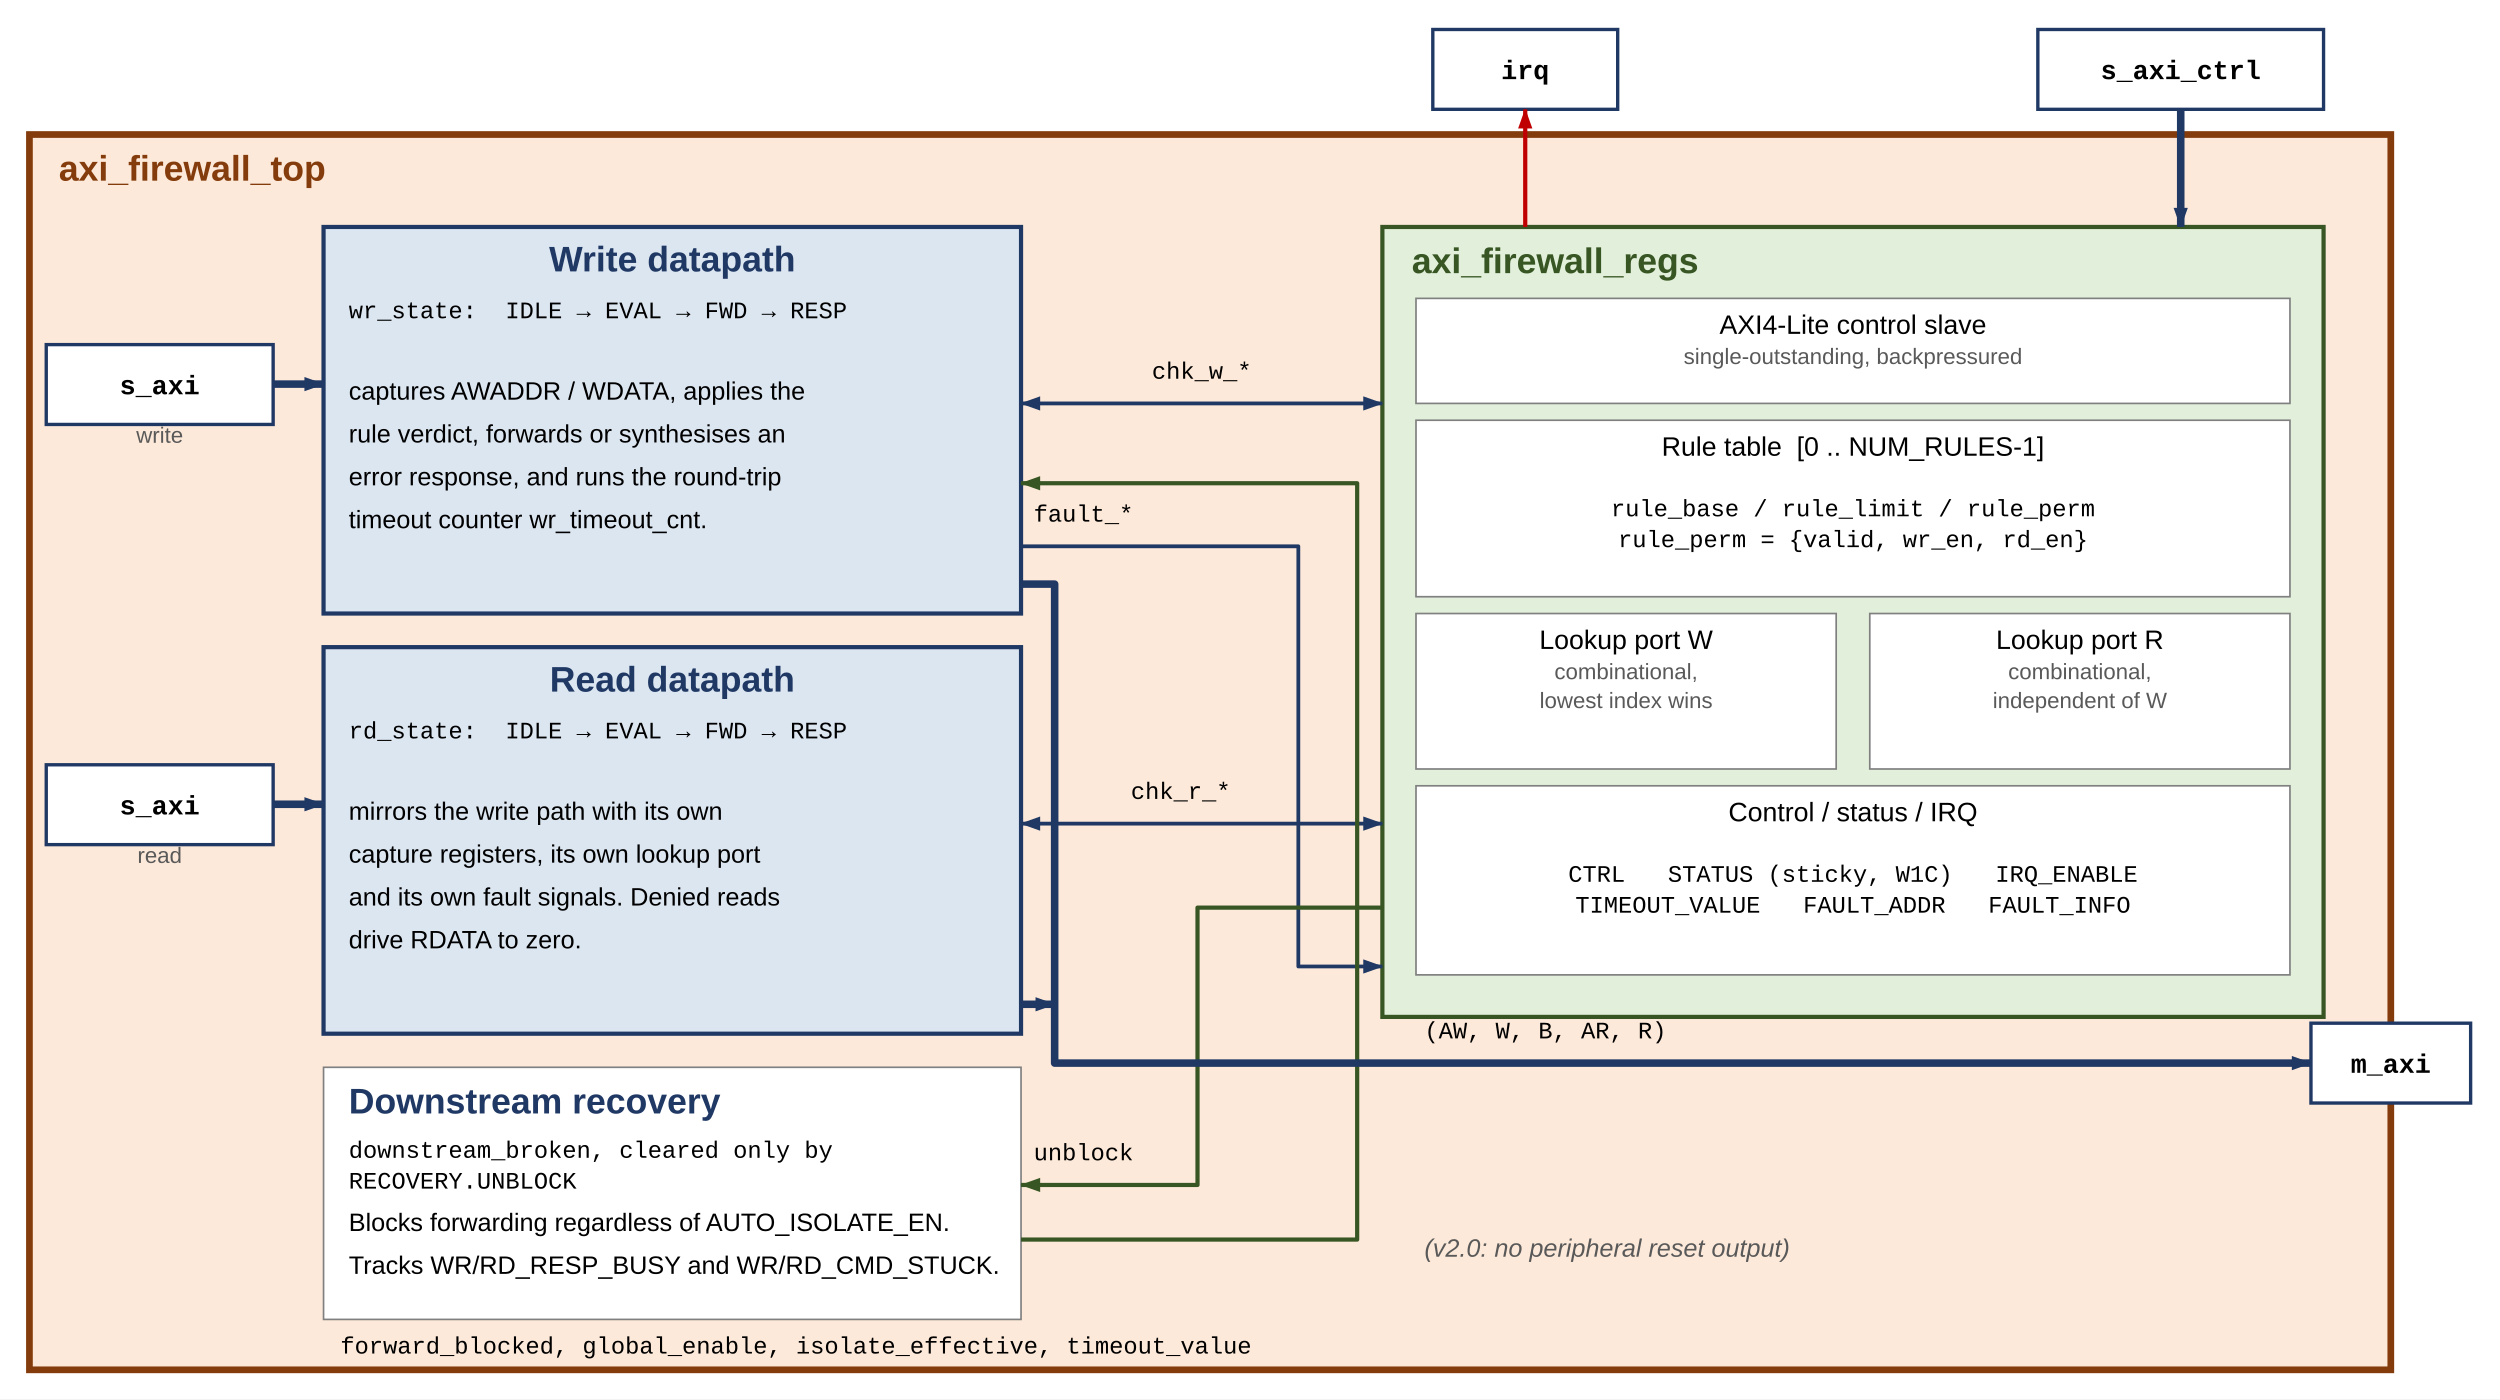
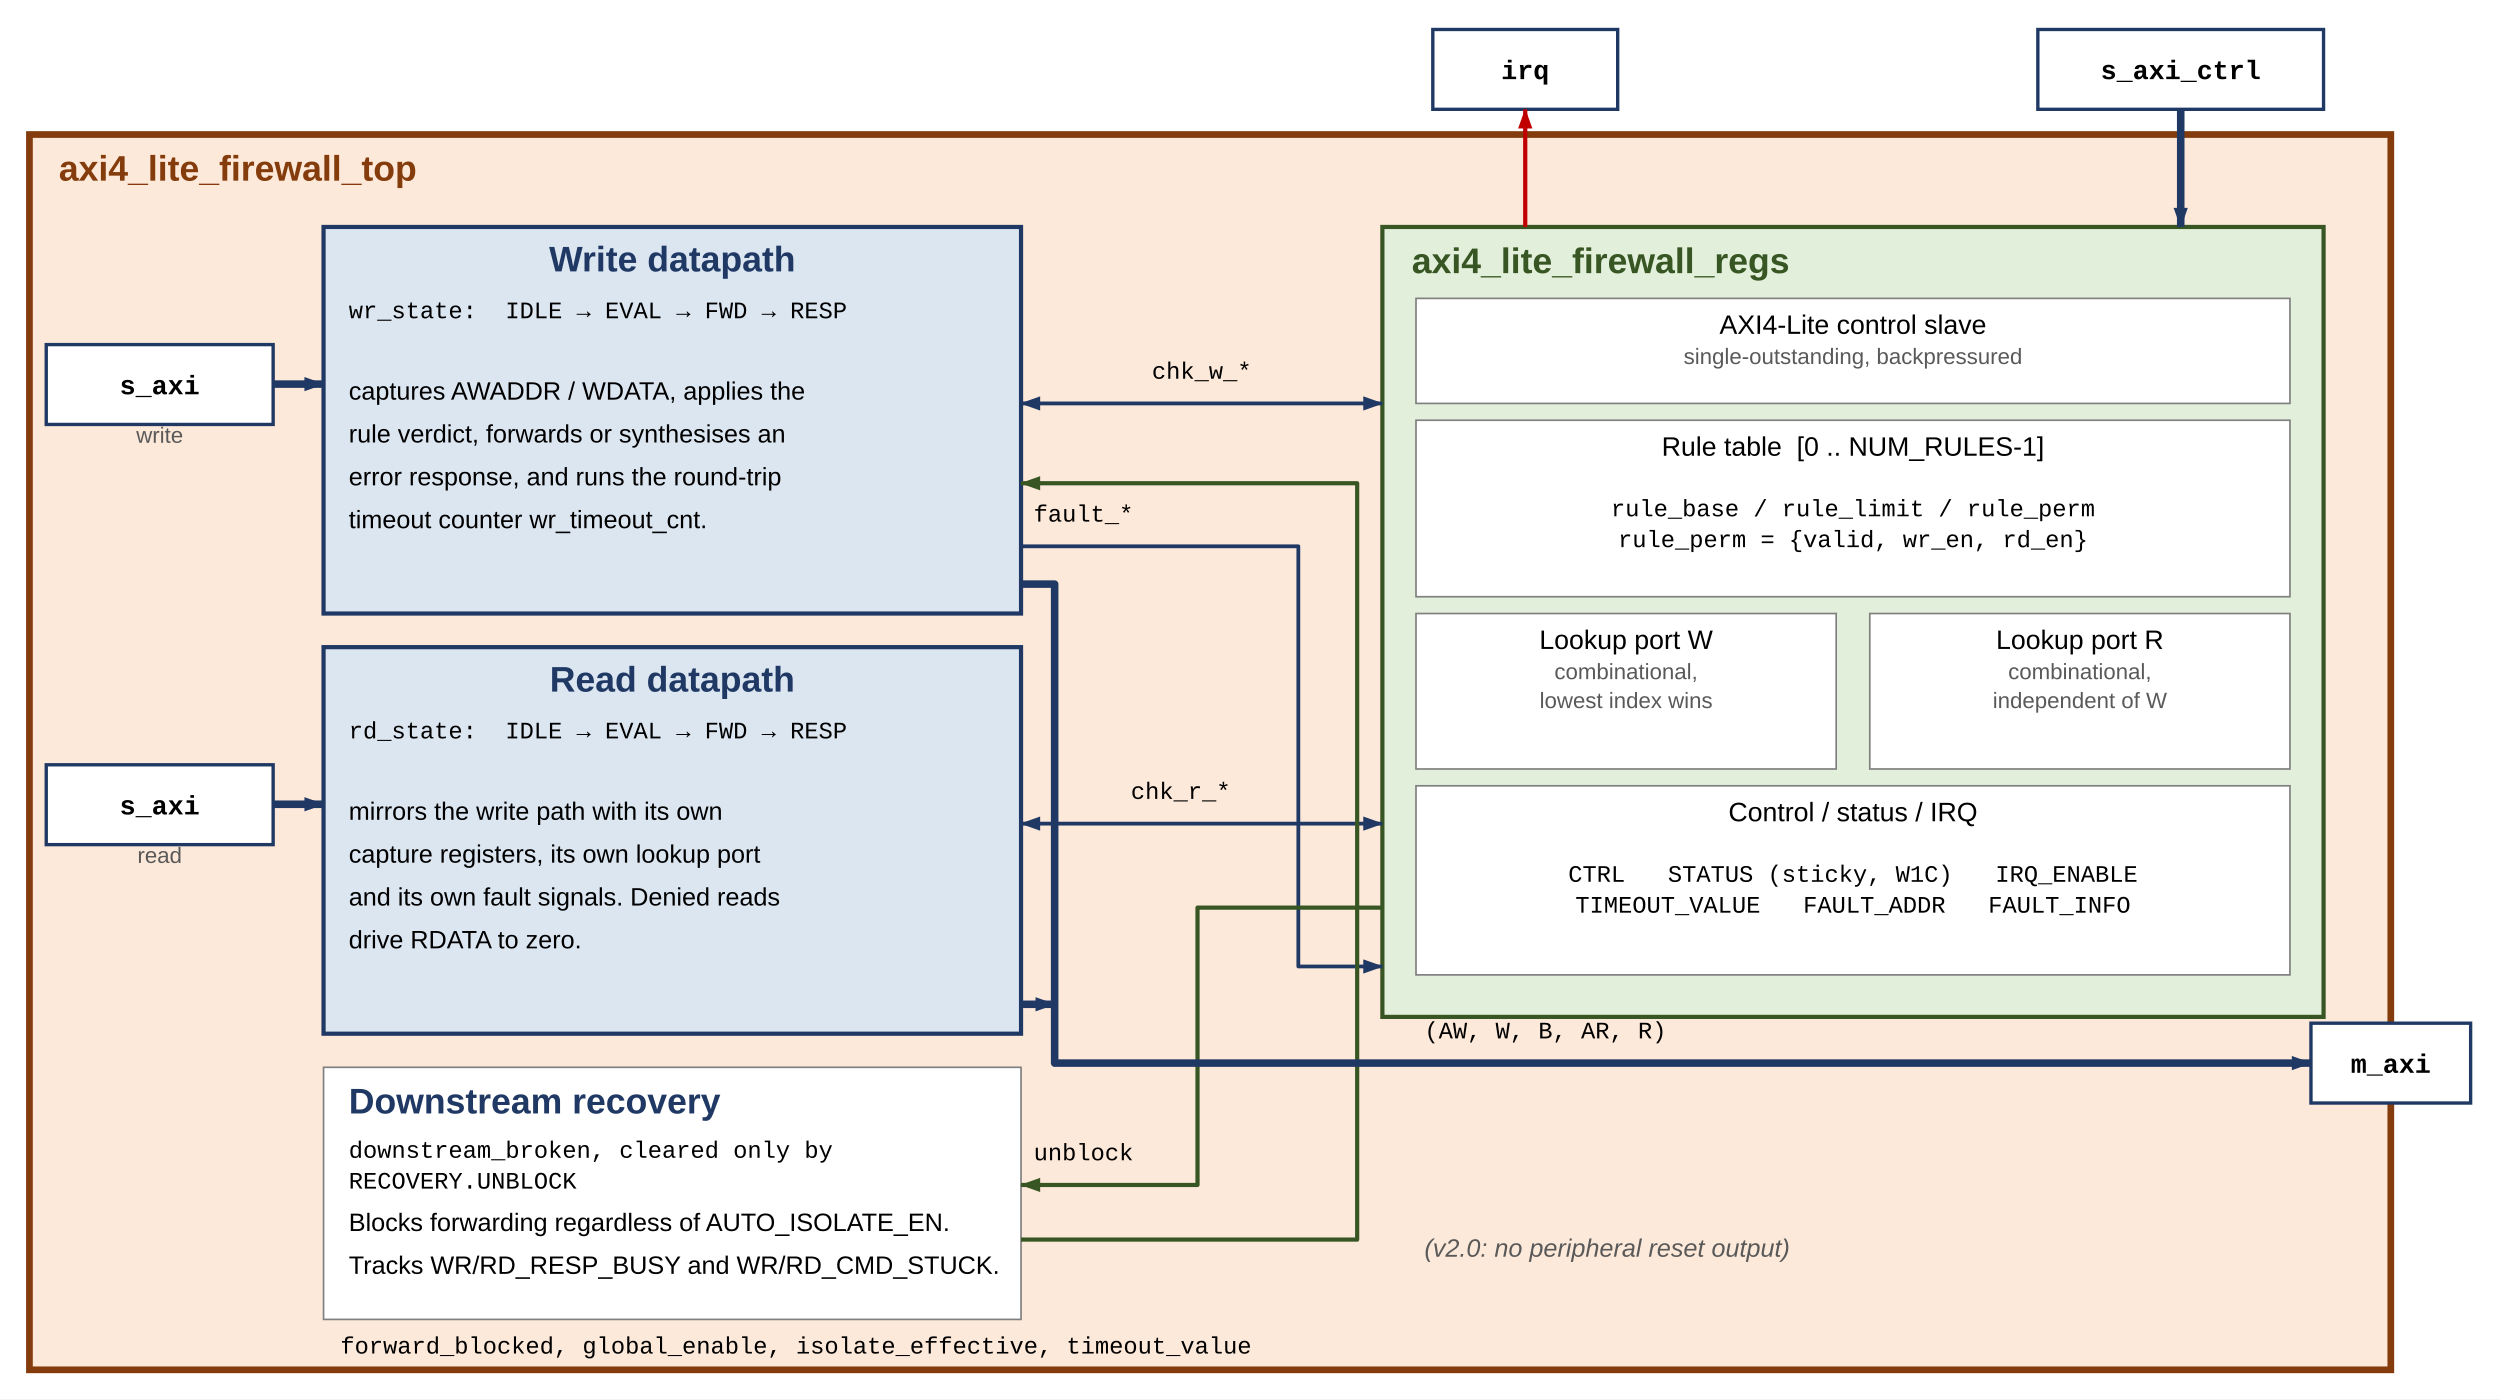
<svg xmlns="http://www.w3.org/2000/svg" width="1124.4" height="629.3" viewBox="17.0 68.0 1124.4 629.3">
  <defs>
    <marker id="arw1F3864" markerUnits="userSpaceOnUse" markerWidth="9" markerHeight="6.4" refX="8.6" refY="3.2" orient="auto">
      <path d="M0,0 L9,3.2 L0,6.4 Z" fill="#1F3864" />
    </marker>
    <marker id="arw1F3864s" markerUnits="userSpaceOnUse" markerWidth="9" markerHeight="6.4" refX="0.4" refY="3.2" orient="auto">
      <path d="M9,0 L0,3.2 L9,6.4 Z" fill="#1F3864" />
    </marker>
    <marker id="arw375623" markerUnits="userSpaceOnUse" markerWidth="9" markerHeight="6.4" refX="8.6" refY="3.2" orient="auto">
      <path d="M0,0 L9,3.2 L0,6.4 Z" fill="#375623" />
    </marker>
    <marker id="arw375623s" markerUnits="userSpaceOnUse" markerWidth="9" markerHeight="6.4" refX="0.4" refY="3.2" orient="auto">
      <path d="M9,0 L0,3.2 L9,6.4 Z" fill="#375623" />
    </marker>
    <marker id="arwBF8F00" markerUnits="userSpaceOnUse" markerWidth="9" markerHeight="6.4" refX="8.6" refY="3.2" orient="auto">
      <path d="M0,0 L9,3.2 L0,6.4 Z" fill="#BF8F00" />
    </marker>
    <marker id="arwBF8F00s" markerUnits="userSpaceOnUse" markerWidth="9" markerHeight="6.4" refX="0.4" refY="3.2" orient="auto">
      <path d="M9,0 L0,3.2 L9,6.4 Z" fill="#BF8F00" />
    </marker>
    <marker id="arwC00000" markerUnits="userSpaceOnUse" markerWidth="9" markerHeight="6.4" refX="8.6" refY="3.2" orient="auto">
      <path d="M0,0 L9,3.2 L0,6.4 Z" fill="#C00000" />
    </marker>
    <marker id="arwC00000s" markerUnits="userSpaceOnUse" markerWidth="9" markerHeight="6.4" refX="0.4" refY="3.2" orient="auto">
      <path d="M9,0 L0,3.2 L9,6.4 Z" fill="#C00000" />
    </marker>
  </defs>
  <rect x="17.0" y="68.0" width="1124.4" height="629.3" fill="#FFFFFF" />
  <rect x="30.24" y="128.50" width="1062.05" height="555.59" fill="#FDE9D9" stroke="#843C0C" stroke-width="3.02" />
-   <text x="43.46" y="149.26" text-anchor="start" font-family="Liberation Sans, sans-serif" font-size="16.00" font-weight="bold" fill="#843C0C" xml:space="preserve">axi_firewall_top</text>
+   <text x="43.46" y="149.26" text-anchor="start" font-family="Liberation Sans, sans-serif" font-size="16.00" font-weight="bold" fill="#843C0C" xml:space="preserve">axi4_lite_firewall_top</text>
  <rect x="162.52" y="170.08" width="313.70" height="173.86" fill="#DCE6F1" stroke="#1F3864" stroke-width="1.89" />
  <text x="319.37" y="190.08" text-anchor="middle" font-family="Liberation Sans, sans-serif" font-size="16.00" font-weight="bold" fill="#1F3864" xml:space="preserve">Write datapath</text>
  <text x="173.86" y="211.13" text-anchor="start" font-family="Liberation Mono, sans-serif" font-size="10.67" fill="#000000" xml:space="preserve">wr_state:  IDLE → EVAL → FWD → RESP</text>
  <text x="173.86" y="247.74" text-anchor="start" font-family="Liberation Sans, sans-serif" font-size="11.33" fill="#000000" xml:space="preserve">captures AWADDR / WDATA, applies the</text>
  <text x="173.86" y="267.01" text-anchor="start" font-family="Liberation Sans, sans-serif" font-size="11.33" fill="#000000" xml:space="preserve">rule verdict, forwards or synthesises an</text>
  <text x="173.86" y="286.28" text-anchor="start" font-family="Liberation Sans, sans-serif" font-size="11.33" fill="#000000" xml:space="preserve">error response, and runs the round-trip</text>
  <text x="173.86" y="305.55" text-anchor="start" font-family="Liberation Sans, sans-serif" font-size="11.33" fill="#000000" xml:space="preserve">timeout counter wr_timeout_cnt.</text>
  <rect x="162.52" y="359.06" width="313.70" height="173.86" fill="#DCE6F1" stroke="#1F3864" stroke-width="1.89" />
  <text x="319.37" y="379.06" text-anchor="middle" font-family="Liberation Sans, sans-serif" font-size="16.00" font-weight="bold" fill="#1F3864" xml:space="preserve">Read datapath</text>
  <text x="173.86" y="400.11" text-anchor="start" font-family="Liberation Mono, sans-serif" font-size="10.67" fill="#000000" xml:space="preserve">rd_state:  IDLE → EVAL → FWD → RESP</text>
  <text x="173.86" y="436.72" text-anchor="start" font-family="Liberation Sans, sans-serif" font-size="11.33" fill="#000000" xml:space="preserve">mirrors the write path with its own</text>
  <text x="173.86" y="455.99" text-anchor="start" font-family="Liberation Sans, sans-serif" font-size="11.33" fill="#000000" xml:space="preserve">capture registers, its own lookup port</text>
  <text x="173.86" y="475.26" text-anchor="start" font-family="Liberation Sans, sans-serif" font-size="11.33" fill="#000000" xml:space="preserve">and its own fault signals. Denied reads</text>
  <text x="173.86" y="494.53" text-anchor="start" font-family="Liberation Sans, sans-serif" font-size="11.33" fill="#000000" xml:space="preserve">drive RDATA to zero.</text>
  <rect x="162.52" y="548.03" width="313.70" height="113.39" fill="#FFFFFF" stroke="#808080" stroke-width="0.76" />
  <text x="173.86" y="568.79" text-anchor="start" font-family="Liberation Sans, sans-serif" font-size="16.00" font-weight="bold" fill="#1F3864" xml:space="preserve">Downstream recovery</text>
  <text x="173.86" y="588.72" text-anchor="start" font-family="Liberation Mono, sans-serif" font-size="10.67" fill="#000000" xml:space="preserve">downstream_broken, cleared only by</text>
  <text x="173.86" y="602.59" text-anchor="start" font-family="Liberation Mono, sans-serif" font-size="10.67" fill="#000000" xml:space="preserve">RECOVERY.UNBLOCK</text>
  <text x="173.86" y="621.66" text-anchor="start" font-family="Liberation Sans, sans-serif" font-size="11.33" fill="#000000" xml:space="preserve">Blocks forwarding regardless of AUTO_ISOLATE_EN.</text>
  <text x="173.86" y="640.93" text-anchor="start" font-family="Liberation Sans, sans-serif" font-size="11.33" fill="#000000" xml:space="preserve">Tracks WR/RD_RESP_BUSY and WR/RD_CMD_STUCK.</text>
  <rect x="638.74" y="170.08" width="423.31" height="355.28" fill="#E2EFDA" stroke="#375623" stroke-width="1.89" />
-   <text x="651.97" y="190.84" text-anchor="start" font-family="Liberation Sans, sans-serif" font-size="16.00" font-weight="bold" fill="#375623" xml:space="preserve">axi_firewall_regs</text>
+   <text x="651.97" y="190.84" text-anchor="start" font-family="Liberation Sans, sans-serif" font-size="16.00" font-weight="bold" fill="#375623" xml:space="preserve">axi4_lite_firewall_regs</text>
  <rect x="653.86" y="202.20" width="393.07" height="47.24" fill="#FFFFFF" stroke="#808080" stroke-width="0.76" />
  <text x="850.39" y="218.15" text-anchor="middle" font-family="Liberation Sans, sans-serif" font-size="12.00" fill="#000000" xml:space="preserve">AXI4-Lite control slave</text>
  <text x="850.39" y="231.72" text-anchor="middle" font-family="Liberation Sans, sans-serif" font-size="10.00" fill="#595959" xml:space="preserve">single-outstanding, backpressured</text>
  <rect x="653.86" y="257.01" width="393.07" height="79.37" fill="#FFFFFF" stroke="#808080" stroke-width="0.76" />
  <text x="850.39" y="272.96" text-anchor="middle" font-family="Liberation Sans, sans-serif" font-size="12.00" fill="#000000" xml:space="preserve">Rule table  [0 .. NUM_RULES-1]</text>
  <text x="850.39" y="300.20" text-anchor="middle" font-family="Liberation Mono, sans-serif" font-size="10.67" fill="#000000" xml:space="preserve">rule_base / rule_limit / rule_perm</text>
  <text x="850.39" y="314.07" text-anchor="middle" font-family="Liberation Mono, sans-serif" font-size="10.67" fill="#000000" xml:space="preserve">rule_perm = {valid, wr_en, rd_en}</text>
  <rect x="653.86" y="343.94" width="188.98" height="69.92" fill="#FFFFFF" stroke="#808080" stroke-width="0.76" />
  <text x="748.35" y="359.88" text-anchor="middle" font-family="Liberation Sans, sans-serif" font-size="12.00" fill="#000000" xml:space="preserve">Lookup port W</text>
  <text x="748.35" y="373.46" text-anchor="middle" font-family="Liberation Sans, sans-serif" font-size="10.00" fill="#595959" xml:space="preserve">combinational,</text>
  <text x="748.35" y="386.46" text-anchor="middle" font-family="Liberation Sans, sans-serif" font-size="10.00" fill="#595959" xml:space="preserve">lowest index wins</text>
  <rect x="857.95" y="343.94" width="188.98" height="69.92" fill="#FFFFFF" stroke="#808080" stroke-width="0.76" />
  <text x="952.44" y="359.88" text-anchor="middle" font-family="Liberation Sans, sans-serif" font-size="12.00" fill="#000000" xml:space="preserve">Lookup port R</text>
  <text x="952.44" y="373.46" text-anchor="middle" font-family="Liberation Sans, sans-serif" font-size="10.00" fill="#595959" xml:space="preserve">combinational,</text>
  <text x="952.44" y="386.46" text-anchor="middle" font-family="Liberation Sans, sans-serif" font-size="10.00" fill="#595959" xml:space="preserve">independent of W</text>
  <rect x="653.86" y="421.42" width="393.07" height="85.04" fill="#FFFFFF" stroke="#808080" stroke-width="0.76" />
  <text x="850.39" y="437.36" text-anchor="middle" font-family="Liberation Sans, sans-serif" font-size="12.00" fill="#000000" xml:space="preserve">Control / status / IRQ</text>
  <text x="850.39" y="464.61" text-anchor="middle" font-family="Liberation Mono, sans-serif" font-size="10.67" fill="#000000" xml:space="preserve">CTRL   STATUS (sticky, W1C)   IRQ_ENABLE</text>
  <text x="850.39" y="478.48" text-anchor="middle" font-family="Liberation Mono, sans-serif" font-size="10.67" fill="#000000" xml:space="preserve">TIMEOUT_VALUE   FAULT_ADDR   FAULT_INFO</text>
  <line x1="476.22" y1="249.45" x2="638.74" y2="249.45" fill="none" stroke="#1F3864" stroke-width="1.70" stroke-linejoin="round" stroke-linecap="butt" marker-end="url(#arw1F3864)" marker-start="url(#arw1F3864s)" />
  <text x="557.48" y="238.34" text-anchor="middle" font-family="Liberation Mono, sans-serif" font-size="10.67" fill="#000000" xml:space="preserve">chk_w_*</text>
  <line x1="476.22" y1="438.43" x2="638.74" y2="438.43" fill="none" stroke="#1F3864" stroke-width="1.70" stroke-linejoin="round" stroke-linecap="butt" marker-end="url(#arw1F3864)" marker-start="url(#arw1F3864s)" />
  <text x="548.03" y="427.32" text-anchor="middle" font-family="Liberation Mono, sans-serif" font-size="10.67" fill="#000000" xml:space="preserve">chk_r_*</text>
  <polyline points="476.22,313.70 600.94,313.70 600.94,502.68 638.74,502.68" fill="none" stroke="#1F3864" stroke-width="1.70" stroke-linejoin="round" stroke-linecap="butt" marker-end="url(#arw1F3864)" />
  <text x="481.89" y="302.60" text-anchor="start" font-family="Liberation Mono, sans-serif" font-size="10.67" fill="#000000" xml:space="preserve">fault_*</text>
  <polyline points="638.74,476.22 555.59,476.22 555.59,600.94 476.22,600.94" fill="none" stroke="#375623" stroke-width="1.89" stroke-linejoin="round" stroke-linecap="butt" marker-end="url(#arw375623)" />
  <text x="481.89" y="589.84" text-anchor="start" font-family="Liberation Mono, sans-serif" font-size="10.67" fill="#000000" xml:space="preserve">unblock</text>
  <polyline points="476.22,625.51 627.40,625.51 627.40,285.35 476.22,285.35" fill="none" stroke="#375623" stroke-width="1.89" stroke-linejoin="round" stroke-linecap="butt" marker-end="url(#arw375623)" />
  <text x="170.08" y="676.77" text-anchor="start" font-family="Liberation Mono, sans-serif" font-size="10.67" fill="#000000" xml:space="preserve">forward_blocked, global_enable, isolate_effective, timeout_value</text>
  <rect x="37.80" y="222.99" width="102.05" height="35.91" fill="#FFFFFF" stroke="#1F3864" stroke-width="1.51" />
  <text x="88.82" y="245.31" text-anchor="middle" font-family="Liberation Mono, sans-serif" font-size="12.00" font-weight="bold" fill="#000000" xml:space="preserve">s_axi</text>
  <text x="88.82" y="267.15" text-anchor="middle" font-family="Liberation Sans, sans-serif" font-size="10.00" fill="#595959" xml:space="preserve">write</text>
  <line x1="139.84" y1="240.76" x2="162.52" y2="240.76" fill="none" stroke="#1F3864" stroke-width="3.40" stroke-linejoin="round" stroke-linecap="butt" marker-end="url(#arw1F3864)" />
  <rect x="37.80" y="411.97" width="102.05" height="35.91" fill="#FFFFFF" stroke="#1F3864" stroke-width="1.51" />
  <text x="88.82" y="434.29" text-anchor="middle" font-family="Liberation Mono, sans-serif" font-size="12.00" font-weight="bold" fill="#000000" xml:space="preserve">s_axi</text>
  <text x="88.82" y="456.12" text-anchor="middle" font-family="Liberation Sans, sans-serif" font-size="10.00" fill="#595959" xml:space="preserve">read</text>
  <line x1="139.84" y1="429.73" x2="162.52" y2="429.73" fill="none" stroke="#1F3864" stroke-width="3.40" stroke-linejoin="round" stroke-linecap="butt" marker-end="url(#arw1F3864)" />
  <rect x="933.54" y="81.26" width="128.50" height="35.91" fill="#FFFFFF" stroke="#1F3864" stroke-width="1.51" />
  <text x="997.80" y="103.58" text-anchor="middle" font-family="Liberation Mono, sans-serif" font-size="12.00" font-weight="bold" fill="#000000" xml:space="preserve">s_axi_ctrl</text>
  <line x1="997.80" y1="117.17" x2="997.80" y2="170.08" fill="none" stroke="#1F3864" stroke-width="3.40" stroke-linejoin="round" stroke-linecap="butt" marker-end="url(#arw1F3864)" />
  <rect x="661.42" y="81.26" width="83.15" height="35.91" fill="#FFFFFF" stroke="#1F3864" stroke-width="1.51" />
  <text x="702.99" y="103.58" text-anchor="middle" font-family="Liberation Mono, sans-serif" font-size="12.00" font-weight="bold" fill="#000000" xml:space="preserve">irq</text>
  <line x1="702.99" y1="170.08" x2="702.99" y2="117.17" fill="none" stroke="#C00000" stroke-width="1.89" stroke-linejoin="round" stroke-linecap="butt" marker-end="url(#arwC00000)" />
  <rect x="1056.38" y="528.19" width="71.81" height="35.91" fill="#FFFFFF" stroke="#1F3864" stroke-width="1.51" />
  <text x="1092.28" y="550.51" text-anchor="middle" font-family="Liberation Mono, sans-serif" font-size="12.00" font-weight="bold" fill="#000000" xml:space="preserve">m_axi</text>
  <polyline points="476.22,330.71 491.34,330.71 491.34,546.14 1056.38,546.14" fill="none" stroke="#1F3864" stroke-width="3.40" stroke-linejoin="round" stroke-linecap="butt" marker-end="url(#arw1F3864)" />
  <polyline points="476.22,519.69 491.34,519.69" fill="none" stroke="#1F3864" stroke-width="3.40" stroke-linejoin="round" stroke-linecap="butt" marker-end="url(#arw1F3864)" />
  <text x="657.64" y="535.04" text-anchor="start" font-family="Liberation Mono, sans-serif" font-size="10.67" fill="#000000" xml:space="preserve">(AW, W, B, AR, R)</text>
  <text x="657.64" y="633.22" text-anchor="start" font-family="Liberation Sans, sans-serif" font-size="11.33" font-style="italic" fill="#595959" xml:space="preserve">(v2.0: no peripheral reset output)</text>
</svg>
